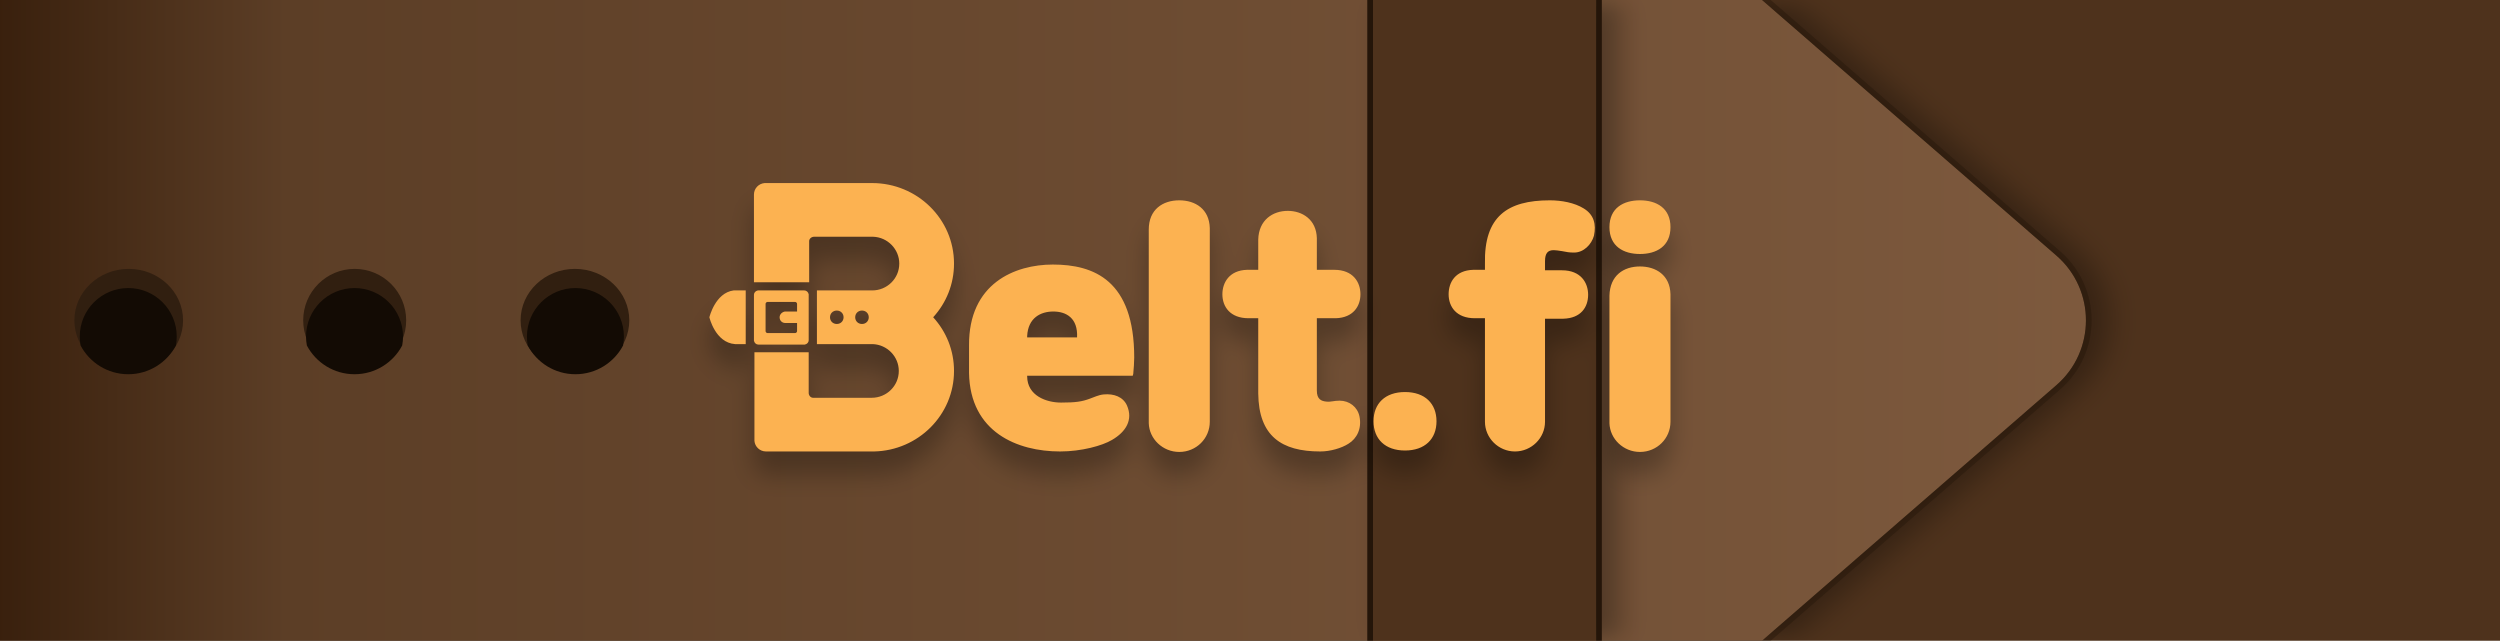
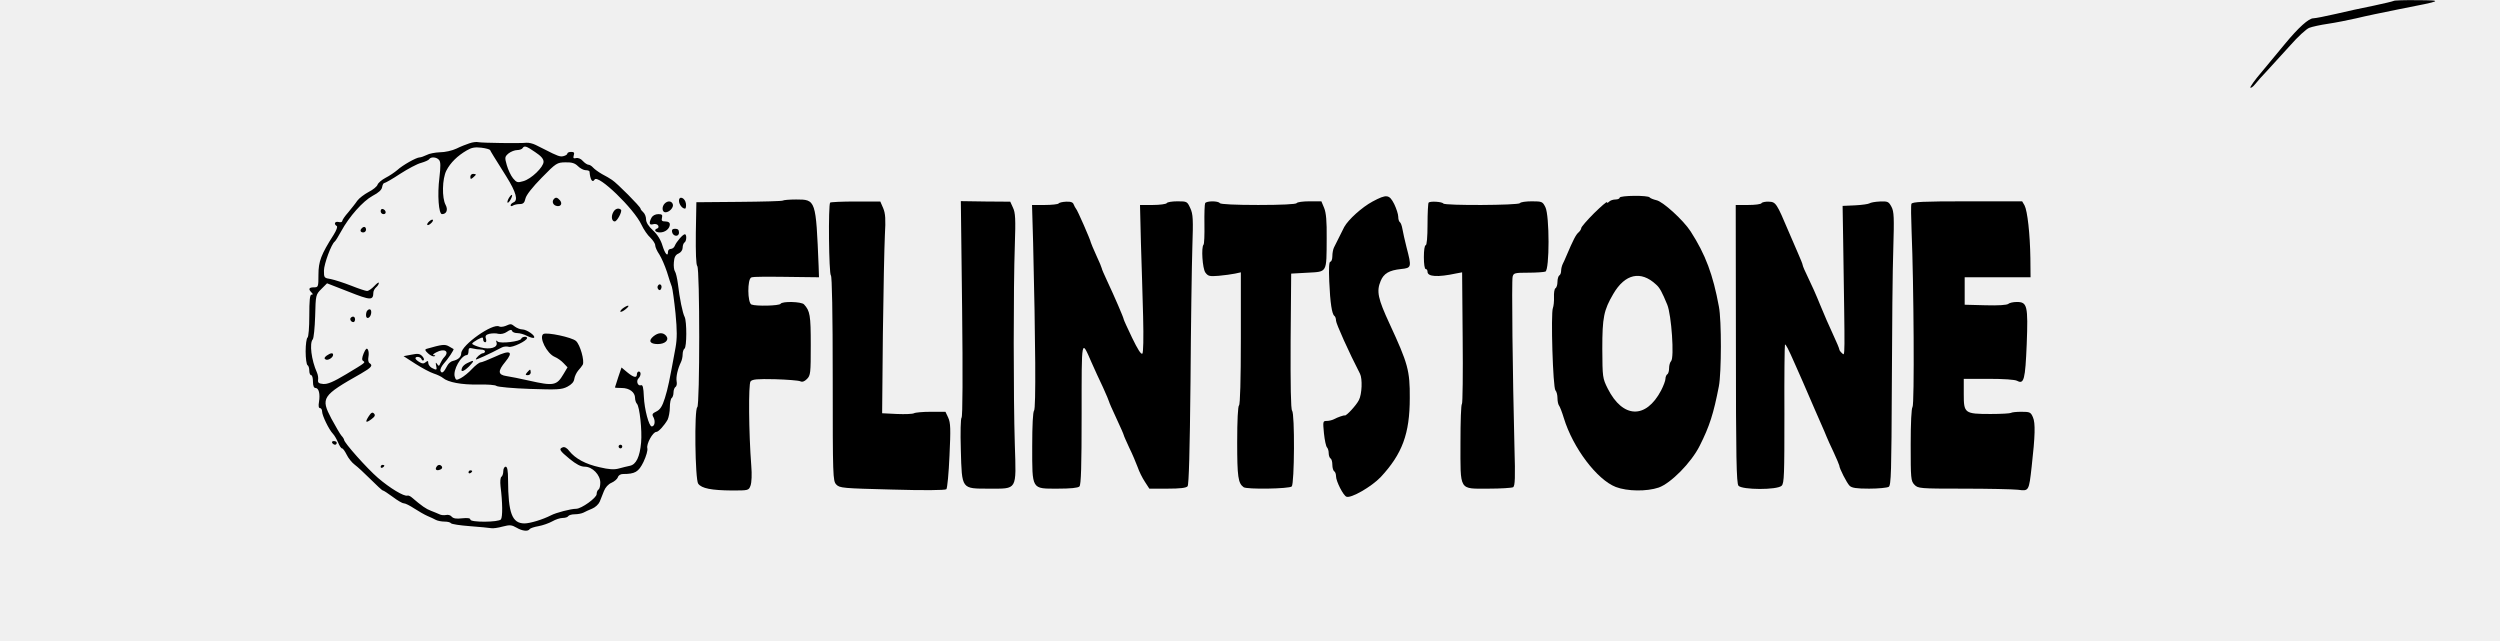
- <svg xmlns="http://www.w3.org/2000/svg" width="437" height="112" fill="none" viewBox="0 0 437 112">
-   <g clip-path="url(#clip0)">
-     <rect width="437" height="112" fill="#4E321C" />
-     <g filter="url(#filter0_d)">
-       <path fill="url(#paint0_linear)" d="M-34 0H308L359.454 44.673C366.342 50.654 366.342 61.346 359.454 67.327L308 112H-34V0Z" />
-       <path stroke="#241509" stroke-opacity=".4" d="M-34 -0.5H-34.5V0V112V112.5H-34H308H308.187L308.328 112.378L359.782 67.704C366.9 61.525 366.9 50.475 359.782 44.296L308.328 -0.378L308.187 -0.5H308H-34Z" />
-     </g>
-     <g filter="url(#filter1_d)">
-       <rect width="39" height="130" x="240" y="-9" fill="#4E321C" />
-       <rect width="40" height="131" x="239.5" y="-9.5" stroke="#241509" stroke-width="1" />
-     </g>
-     <circle cx="62" cy="56" r="9" fill="#311F10" />
-     <ellipse cx="22.5" cy="56" fill="#311F10" rx="9.5" ry="9" />
-     <path fill="#130B04" fill-rule="evenodd" d="M53.641 60.396C53.545 59.887 53.495 59.362 53.495 58.825C53.495 54.144 57.29 50.349 61.971 50.349C66.652 50.349 70.447 54.144 70.447 58.825C70.447 59.362 70.397 59.887 70.301 60.397C68.722 63.383 65.584 65.417 61.971 65.417C58.358 65.417 55.22 63.382 53.641 60.396Z" clip-rule="evenodd" />
-     <path fill="#130B04" fill-rule="evenodd" d="M14.088 60.397C13.992 59.887 13.942 59.362 13.942 58.825C13.942 54.144 17.737 50.349 22.418 50.349C27.099 50.349 30.893 54.144 30.893 58.825C30.893 59.361 30.843 59.887 30.748 60.396C29.169 63.382 26.031 65.417 22.418 65.417C18.805 65.417 15.667 63.383 14.088 60.397Z" clip-rule="evenodd" />
-     <ellipse cx="100.5" cy="56" fill="#311F10" rx="9.5" ry="9" />
-     <path fill="#130B04" fill-rule="evenodd" d="M92.252 60.397C92.157 59.887 92.107 59.362 92.107 58.825C92.107 54.144 95.901 50.349 100.583 50.349C105.264 50.349 109.058 54.144 109.058 58.825C109.058 59.361 109.008 59.887 108.913 60.396C107.334 63.382 104.196 65.417 100.582 65.417C96.969 65.417 93.832 63.383 92.252 60.397Z" clip-rule="evenodd" />
-     <g filter="url(#filter2_d)">
-       <path fill="#FCB251" fill-rule="evenodd" d="M152.452 32C160.327 32 166.762 38.283 166.762 46.075C166.762 49.677 165.407 52.945 163.121 55.458C165.407 57.971 166.762 61.239 166.762 64.841C166.762 72.549 160.496 78.749 152.79 78.916H152.536H133.907C132.806 78.916 131.96 78.078 131.875 77.073V76.906V61.574H141.359V68.695C141.359 69.114 141.698 69.533 142.121 69.533H142.206H152.367C154.992 69.533 157.109 67.439 157.109 64.841C157.109 62.328 155.077 60.233 152.536 60.15H152.367H142.798V50.767H152.452C155.077 50.767 157.194 48.672 157.194 46.075C157.194 43.562 155.161 41.467 152.621 41.383H152.452H142.29C141.867 41.383 141.444 41.718 141.444 42.137V42.221V49.342H131.79V34.011C131.79 32.922 132.637 32.084 133.653 32H133.823H152.452ZM184.036 46.242C191.234 46.242 198.262 49.007 198.262 62.495C198.262 63.25 198.177 64.506 198.093 65.344L198.008 65.679H179.548V65.763C179.548 69.198 182.935 70.371 185.476 70.371C188.016 70.371 189.117 70.203 190.472 69.701C191.234 69.449 191.996 69.03 192.927 68.947C194.706 68.779 196.315 69.365 196.992 70.873C198.093 73.387 196.823 75.481 194.367 76.906C192.673 77.911 189.032 78.916 185.306 78.916C177.855 78.916 169.556 75.565 169.387 65.177V64.841V60.401C169.302 49.51 177.431 46.242 184.036 46.242ZM206.137 35.016C208.931 35.016 211.387 36.524 211.472 39.875V40.127V73.722C211.472 76.654 209.101 79 206.137 79C203.258 79 200.887 76.738 200.802 73.973V73.806V40.127C200.802 36.608 203.258 35.016 206.137 35.016ZM225.105 36.859C227.645 36.859 230.101 38.367 230.185 41.635V41.886V47.164H233.234C236.536 47.164 237.806 49.342 237.806 51.437C237.806 53.531 236.536 55.542 233.488 55.626H233.234H230.185V68.276C230.185 69.784 230.948 70.119 231.879 70.203C232.641 70.287 233.149 70.036 234.165 70.036C235.859 70.036 237.298 71.125 237.637 72.8C238.06 74.895 237.214 76.654 235.69 77.576C234.504 78.33 232.556 78.916 230.778 78.916C224.004 78.916 220.024 76.235 219.94 68.779V68.444V55.626H218.246C215.028 55.626 213.673 53.615 213.673 51.437C213.673 49.426 214.859 47.248 217.992 47.164H218.246H219.94V41.886C220.024 38.451 222.48 36.859 225.105 36.859ZM270.915 35.016C272.948 35.016 275.234 35.435 276.843 36.44C278.621 37.529 279.044 39.205 278.621 41.216C278.198 42.724 276.843 44.148 275.149 44.148C274.302 44.148 273.879 44.064 273.032 43.897C272.44 43.813 272.016 43.729 271.593 43.729C270.577 43.729 270.069 44.232 270.069 45.656V45.824V47.248H273.032C276.335 47.248 277.605 49.426 277.605 51.52C277.605 53.699 276.335 55.626 273.286 55.709H273.032H270.069V73.722C270.069 76.57 267.698 78.916 264.819 78.916C261.94 78.916 259.569 76.57 259.569 73.722V73.471V73.219V55.626H257.79C254.573 55.626 253.218 53.615 253.218 51.437C253.218 49.342 254.403 47.248 257.536 47.164H257.79H259.569V46.075C259.399 37.864 263.464 35.016 270.915 35.016ZM286.665 46.578C289.46 46.578 291.915 48.086 292 51.437V51.688V73.722C292 76.654 289.629 79 286.665 79C283.786 79 281.415 76.738 281.331 73.973V73.806V51.688C281.415 48.169 283.786 46.578 286.665 46.578ZM245.597 68.528C249.069 68.528 251.101 70.538 251.101 73.638C251.101 76.738 249.069 78.749 245.597 78.749C242.125 78.749 240.093 76.738 240.093 73.638C240.093 70.538 242.125 68.528 245.597 68.528ZM140.597 50.767C140.935 50.767 141.274 51.018 141.359 51.437V51.52V59.48C141.359 59.815 141.105 60.15 140.681 60.233H140.597H132.552C132.214 60.233 131.875 59.982 131.79 59.563V59.48V51.52C131.79 51.185 132.044 50.85 132.468 50.767H132.552H140.597ZM130.351 50.767V60.15H128.488C125.016 59.898 124 55.458 124 55.458C124 55.458 125.016 51.185 128.234 50.767H128.488H130.351ZM184.121 54.453C181.919 54.453 179.718 55.542 179.548 58.725V58.977H188.27C188.44 55.626 186.407 54.453 184.121 54.453ZM138.988 52.777H134.161C133.992 52.777 133.823 52.945 133.823 53.112V53.196V57.888C133.823 58.055 133.992 58.223 134.161 58.223H134.246H138.988C139.157 58.223 139.327 58.055 139.327 57.888V57.804V56.464H137.294C136.702 56.464 136.278 56.045 136.278 55.458C136.278 54.955 136.702 54.536 137.21 54.453H137.294H139.327V53.112C139.327 52.945 139.157 52.777 138.988 52.777ZM150.673 54.285C149.996 54.285 149.488 54.788 149.488 55.458C149.488 56.128 149.996 56.631 150.673 56.631C151.351 56.631 151.859 56.128 151.859 55.458C151.859 54.788 151.351 54.285 150.673 54.285ZM146.27 54.285C145.593 54.285 145.085 54.788 145.085 55.458C145.085 56.128 145.593 56.631 146.27 56.631C146.948 56.631 147.456 56.128 147.456 55.458C147.456 54.788 146.948 54.285 146.27 54.285ZM286.665 35.016C289.544 35.016 292 36.356 292 39.708C292 43.059 289.544 44.399 286.665 44.399C283.786 44.399 281.331 43.059 281.331 39.708C281.331 36.356 283.786 35.016 286.665 35.016Z" clip-rule="evenodd" />
-     </g>
+ <svg xmlns="http://www.w3.org/2000/svg" version="1.0" width="1366pt" height="350pt" viewBox="0 0 1366 350" preserveAspectRatio="xMidYMid meet">
+   <g transform="translate(0,350) scale(0.1,-0.1)" fill="#000000" stroke="none">
+     <path d="M13079 3495 c-3 -2 -52 -14 -109 -26 -58 -11 -151 -32 -207 -45 -57 -13 -112 -24 -123 -24 -25 0 -81 -50 -156 -141 -33 -39 -89 -108 -126 -152 -38 -44 -65 -83 -62 -86 3 -3 15 5 26 19 11 14 41 48 67 75 25 28 81 89 124 136 42 48 90 92 105 97 15 6 61 16 102 22 41 6 111 20 155 30 44 11 150 33 235 50 241 47 242 48 99 49 -69 1 -128 -1 -130 -4z" />
+     <path d="M2565 2717 c-16 -5 -49 -18 -71 -29 -23 -11 -63 -20 -90 -20 -26 -1 -59 -7 -73 -15 -15 -7 -31 -13 -38 -13 -18 0 -94 -43 -122 -69 -14 -12 -43 -32 -65 -43 -21 -11 -40 -28 -43 -37 -3 -10 -25 -28 -49 -40 -24 -13 -52 -34 -62 -48 -9 -14 -32 -42 -49 -63 -18 -20 -33 -42 -33 -48 0 -5 -9 -8 -20 -5 -20 5 -28 -11 -10 -22 6 -3 -2 -24 -17 -48 -69 -108 -83 -146 -83 -218 0 -67 -1 -69 -25 -69 -27 0 -32 -9 -13 -28 9 -9 9 -12 0 -12 -9 0 -12 -32 -12 -114 0 -66 -4 -117 -10 -121 -5 -3 -10 -37 -10 -75 0 -38 5 -72 10 -75 6 -3 10 -17 10 -31 0 -13 5 -24 10 -24 6 0 10 -16 10 -35 0 -23 5 -35 14 -35 18 0 26 -32 19 -76 -4 -22 -2 -34 6 -34 6 0 11 -9 11 -19 0 -21 37 -98 59 -121 8 -8 20 -29 28 -47 7 -18 17 -33 22 -33 5 0 16 -16 25 -34 9 -19 29 -44 44 -55 15 -11 54 -47 87 -80 33 -33 63 -61 67 -61 4 0 28 -16 54 -35 25 -19 52 -35 60 -35 9 0 34 -13 57 -28 23 -15 56 -34 72 -41 17 -7 38 -17 47 -22 10 -5 31 -9 47 -9 17 0 32 -4 35 -9 4 -5 50 -12 104 -16 53 -4 105 -9 116 -11 10 -2 38 2 63 9 38 10 49 9 75 -6 32 -19 64 -22 72 -8 4 5 25 12 48 16 23 4 57 16 75 26 19 11 44 19 58 19 13 0 27 4 30 10 3 5 19 10 36 10 16 0 37 4 47 9 9 5 31 15 48 22 17 7 35 24 41 38 6 14 16 40 23 58 7 19 24 38 41 45 16 7 32 21 35 30 3 11 15 18 28 18 66 0 85 11 112 66 15 32 24 63 21 75 -6 23 30 89 49 89 12 0 43 34 62 67 6 13 12 43 12 67 0 25 5 48 10 51 5 3 10 17 10 30 0 13 5 27 11 31 6 3 9 17 6 31 -4 24 6 68 24 105 5 10 9 29 9 42 0 14 5 28 10 31 13 8 13 149 1 173 -11 20 -28 103 -37 182 -4 30 -11 60 -16 67 -5 6 -8 29 -6 50 2 28 9 41 26 48 13 6 22 19 22 32 0 12 5 25 10 28 12 7 13 45 2 45 -11 0 -46 -41 -55 -63 -3 -9 -13 -17 -22 -17 -8 0 -15 -7 -15 -15 0 -31 -16 -13 -30 32 -9 31 -27 61 -52 84 -25 23 -38 44 -38 61 0 14 -7 31 -15 38 -8 7 -15 16 -15 20 0 10 -129 140 -156 157 -10 7 -35 22 -55 32 -19 11 -41 27 -48 35 -8 9 -19 16 -26 16 -6 0 -20 9 -31 21 -10 12 -26 18 -37 15 -14 -3 -16 0 -12 15 5 15 1 19 -14 19 -12 0 -21 -4 -21 -9 0 -5 -9 -11 -21 -14 -18 -5 -32 0 -104 37 -11 5 -33 16 -48 24 -16 8 -38 13 -50 12 -35 -4 -240 -1 -262 3 -11 3 -33 0 -50 -6z m113 -37 c2 -6 21 -37 89 -145 53 -85 66 -131 38 -141 -8 -4 -15 -10 -15 -16 0 -5 6 -6 13 -1 6 4 23 8 37 8 19 0 26 7 31 30 4 19 38 62 89 114 79 81 84 83 129 84 36 1 53 -5 69 -21 12 -12 31 -22 42 -22 11 0 20 -3 21 -7 4 -46 16 -64 28 -44 19 30 215 -159 256 -247 12 -26 34 -58 49 -71 14 -14 26 -32 26 -41 0 -10 10 -32 23 -51 12 -19 30 -61 41 -94 10 -33 22 -70 27 -82 4 -12 13 -77 20 -145 9 -94 9 -138 0 -188 -34 -186 -41 -220 -58 -275 -14 -45 -26 -63 -46 -73 -23 -11 -26 -16 -16 -33 11 -22 6 -49 -10 -49 -15 0 -40 93 -43 163 -2 50 -6 66 -16 62 -17 -6 -28 23 -13 38 14 14 15 37 1 37 -5 0 -10 -7 -10 -15 0 -22 -18 -18 -53 11 l-31 26 -18 -53 c-9 -30 -18 -55 -18 -56 0 -2 17 -3 37 -3 42 0 73 -23 73 -55 0 -11 5 -26 10 -31 15 -15 29 -147 23 -212 -7 -78 -27 -120 -61 -127 -15 -3 -43 -10 -61 -15 -25 -7 -55 -5 -105 7 -77 17 -132 47 -165 88 -12 17 -27 25 -36 21 -23 -9 -18 -18 38 -64 36 -29 60 -42 82 -42 42 0 85 -45 85 -87 0 -18 -4 -35 -10 -38 -5 -3 -10 -14 -10 -25 0 -20 -83 -80 -112 -80 -28 0 -110 -21 -138 -36 -45 -23 -114 -44 -145 -44 -67 1 -88 55 -89 238 0 51 -4 72 -13 72 -7 0 -13 -11 -13 -24 0 -14 -5 -28 -10 -31 -6 -4 -8 -26 -5 -53 11 -86 12 -167 2 -180 -12 -16 -167 -17 -167 -1 0 8 -15 10 -45 7 -32 -4 -48 -1 -57 9 -6 8 -20 12 -31 9 -11 -2 -27 -1 -36 4 -9 4 -30 13 -46 19 -27 10 -50 26 -105 73 -8 7 -19 12 -24 10 -18 -6 -96 41 -161 97 -60 52 -185 192 -185 208 0 3 -6 14 -14 22 -8 9 -32 51 -55 93 -60 114 -52 126 162 247 57 33 66 44 46 57 -6 3 -9 18 -6 33 3 15 2 33 -3 41 -6 10 -12 5 -23 -21 -9 -23 -11 -36 -3 -41 14 -9 15 -8 -93 -73 -70 -42 -101 -55 -125 -53 -24 2 -30 7 -28 22 2 11 -1 29 -6 40 -31 69 -42 161 -23 182 5 5 11 62 13 126 3 116 3 118 34 149 l31 31 118 -46 c121 -48 134 -48 135 -5 0 9 7 22 15 29 8 7 15 17 15 24 0 6 -11 -2 -25 -17 -14 -15 -32 -27 -39 -27 -8 0 -47 13 -87 29 -41 16 -91 32 -111 36 -37 6 -38 7 -38 46 0 36 41 147 59 159 4 3 20 28 35 56 44 81 119 165 172 194 33 17 50 33 52 48 2 12 7 22 12 22 5 0 44 22 86 50 42 27 94 55 115 60 21 6 41 15 44 20 9 15 41 12 54 -4 9 -10 9 -35 2 -96 -12 -94 -4 -200 14 -200 25 0 34 24 20 50 -21 38 -19 143 4 188 22 43 61 81 111 110 27 16 45 19 80 15 25 -3 46 -9 48 -13z m246 -11 c32 -21 46 -37 46 -53 0 -29 -67 -94 -111 -106 -31 -9 -36 -8 -56 16 -12 15 -27 47 -34 72 -12 42 -11 46 10 64 13 10 34 18 47 18 12 0 26 5 29 10 10 16 21 12 69 -21z" />
+     <path d="M2570 2534 c0 -14 3 -14 15 -4 8 7 15 14 15 16 0 2 -7 4 -15 4 -8 0 -15 -7 -15 -16z" />
+     <path d="M2781 2419 c-7 -12 -10 -23 -8 -26 3 -3 11 5 17 17 15 28 8 35 -9 9z" />
+     <path d="M3027 2413 c-12 -12 -7 -31 10 -37 24 -9 39 9 23 29 -14 16 -23 19 -33 8z" />
+     <path d="M2080 2346 c0 -9 7 -16 16 -16 17 0 14 22 -4 28 -7 2 -12 -3 -12 -12z" />
+     <path d="M3350 2339 c-12 -22 -7 -49 9 -49 13 0 42 55 34 64 -13 12 -33 6 -43 -15z" />
+     <path d="M2340 2285 c-7 -8 -8 -15 -2 -15 5 0 15 7 22 15 7 8 8 15 2 15 -5 0 -15 -7 -22 -15z" />
+     <path d="M1977 2253 c-12 -11 -8 -23 8 -23 8 0 15 7 15 15 0 16 -12 20 -23 8z" />
+     <path d="M3595 1939 c-4 -6 -3 -15 3 -21 6 -6 11 -4 15 6 7 18 -9 31 -18 15z" />
+     <path d="M3404 1816 c-10 -8 -17 -17 -14 -19 3 -3 16 3 29 14 27 22 15 26 -15 5z" />
+     <path d="M2007 1803 c-4 -3 -7 -15 -7 -25 0 -26 24 -17 28 10 3 21 -8 29 -21 15z" />
+     <path d="M1917 1764 c-8 -8 1 -24 14 -24 5 0 9 7 9 15 0 15 -12 20 -23 9z" />
+     <path d="M2762 1719 c-13 -5 -28 -6 -34 -3 -34 21 -207 -101 -208 -147 0 -20 -18 -35 -45 -41 -11 -2 -25 -14 -31 -26 -18 -36 -30 -46 -37 -29 -3 8 5 25 16 38 25 27 60 80 55 82 -2 1 -13 8 -26 15 -22 12 -37 10 -121 -14 -11 -4 -9 -9 8 -25 12 -11 27 -18 34 -16 8 4 7 6 -3 6 -8 1 -2 8 14 16 45 24 74 5 43 -27 -7 -7 -16 -22 -21 -33 -6 -16 -9 -17 -17 -5 -8 12 -10 10 -6 -7 6 -26 3 -27 -24 -13 -10 6 -19 18 -19 27 0 12 -3 13 -14 4 -11 -9 -19 -9 -35 1 -12 7 -21 16 -21 20 0 13 28 9 33 -4 2 -7 8 -10 12 -6 4 4 0 14 -9 23 -13 13 -24 14 -58 7 l-43 -8 65 -42 c36 -23 81 -47 100 -53 19 -6 42 -17 50 -24 28 -24 104 -38 193 -36 49 1 94 -2 100 -8 7 -5 89 -13 182 -16 151 -5 174 -4 205 12 23 12 36 26 38 43 2 14 12 34 21 45 10 11 21 25 25 32 11 20 -14 110 -37 130 -22 20 -159 49 -178 38 -26 -17 19 -107 62 -125 15 -6 37 -22 48 -34 l22 -23 -22 -37 c-37 -63 -54 -66 -187 -36 -48 11 -104 22 -124 25 -48 7 -49 27 -7 78 47 57 27 67 -56 28 -37 -17 -73 -31 -79 -31 -7 0 -28 -16 -47 -36 -18 -20 -46 -42 -61 -50 -25 -13 -27 -12 -33 7 -12 36 35 119 67 119 4 0 8 10 8 21 0 17 4 20 23 15 12 -3 32 -6 45 -6 12 0 22 -4 22 -10 0 -5 -5 -10 -11 -10 -11 0 -39 -24 -39 -34 0 -4 73 29 143 66 10 5 27 6 37 3 19 -6 100 33 100 48 0 11 -28 8 -32 -4 -5 -15 -115 -28 -129 -15 -9 8 -10 7 -6 -5 9 -28 -35 -41 -88 -27 -25 7 -45 16 -45 20 0 4 14 14 30 23 27 14 30 14 30 0 0 -8 5 -15 11 -15 6 0 8 8 4 20 -5 15 0 21 19 26 14 3 36 4 49 0 14 -3 33 1 47 11 17 12 25 13 28 5 2 -7 15 -12 28 -12 14 0 39 -7 55 -16 17 -8 34 -13 37 -9 10 10 -40 45 -64 45 -11 0 -29 7 -40 15 -22 17 -22 17 -52 4z" />
+     <path d="M3570 1662 c-29 -24 -19 -42 24 -42 41 0 64 23 46 45 -17 20 -43 19 -70 -3z" />
+     <path d="M1785 1557 c-13 -10 -15 -16 -6 -21 12 -8 41 10 41 25 0 13 -13 11 -35 -4z" />
+     <path d="M2553 1516 c-13 -6 -25 -17 -28 -25 -11 -27 6 -24 38 7 32 33 29 38 -10 18z" />
+     <path d="M2880 1465 c-10 -12 -10 -15 4 -15 9 0 16 7 16 15 0 8 -2 15 -4 15 -2 0 -9 -7 -16 -15z" />
+     <path d="M2015 1226 c-22 -34 -17 -40 15 -16 19 14 22 22 13 31 -8 8 -15 5 -28 -15z" />
+     <path d="M3380 1060 c0 -5 5 -10 10 -10 6 0 10 5 10 10 0 6 -4 10 -10 10 -5 0 -10 -4 -10 -10z" />
+     <path d="M2080 949 c0 -5 5 -7 10 -4 6 3 10 8 10 11 0 2 -4 4 -10 4 -5 0 -10 -5 -10 -11z" />
+     <path d="M2385 949 c-10 -15 1 -23 20 -15 9 3 13 10 10 16 -8 13 -22 13 -30 -1z" />
+     <path d="M2560 919 c0 -5 5 -7 10 -4 6 3 10 8 10 11 0 2 -4 4 -10 4 -5 0 -10 -5 -10 -11z" />
+     <path d="M7500 2399 c-58 -31 -132 -98 -155 -139 -7 -14 -21 -41 -30 -60 -9 -19 -21 -43 -26 -52 -5 -10 -9 -31 -9 -48 0 -16 -5 -30 -11 -30 -7 0 -9 -35 -6 -107 5 -119 15 -180 28 -189 5 -3 9 -15 9 -26 0 -16 71 -174 131 -290 14 -27 11 -112 -6 -144 -13 -27 -69 -88 -77 -84 -5 2 -40 -10 -60 -21 -10 -5 -27 -9 -39 -9 -21 0 -21 -3 -15 -67 4 -38 11 -72 17 -78 5 -5 9 -19 9 -31 0 -13 5 -26 10 -29 6 -3 10 -19 10 -35 0 -16 5 -32 10 -35 6 -3 10 -16 10 -27 0 -28 40 -106 57 -112 25 -10 136 54 187 107 118 127 159 237 159 432 1 150 -10 189 -110 405 -64 138 -73 178 -49 235 17 41 46 58 111 65 58 6 59 9 30 120 -9 36 -19 80 -22 98 -3 18 -9 35 -14 38 -5 3 -9 16 -9 30 0 13 -10 44 -22 69 -27 53 -41 55 -118 14z" />
+     <path d="M8850 2420 c0 -5 -10 -10 -23 -10 -13 0 -28 -5 -35 -12 -7 -7 -12 -8 -12 -3 0 5 -31 -22 -70 -60 -38 -38 -70 -75 -70 -81 0 -6 -7 -17 -15 -24 -14 -12 -28 -38 -67 -130 -6 -14 -14 -33 -19 -42 -5 -10 -9 -27 -9 -37 0 -11 -4 -23 -10 -26 -5 -3 -10 -19 -10 -35 0 -16 -5 -32 -11 -35 -6 -4 -9 -26 -8 -49 1 -22 -2 -49 -6 -59 -12 -29 0 -436 14 -450 6 -6 11 -25 11 -42 0 -17 4 -35 8 -40 5 -6 17 -37 27 -70 50 -163 181 -336 284 -376 63 -24 169 -25 234 -3 66 23 178 136 224 228 54 107 76 176 105 326 14 73 15 360 0 435 -32 174 -73 284 -154 410 -39 61 -152 164 -187 171 -17 4 -34 11 -37 15 -7 13 -164 11 -164 -1z m198 -474 c21 -18 33 -41 62 -111 23 -56 39 -290 21 -308 -6 -6 -11 -23 -11 -38 0 -15 -4 -31 -10 -34 -5 -3 -10 -15 -10 -25 0 -10 -11 -39 -24 -64 -83 -157 -209 -152 -291 10 -29 58 -29 62 -30 219 0 171 8 210 60 299 64 110 150 129 233 52z" />
+     <path d="M3710 2403 c0 -20 18 -43 33 -43 4 0 7 12 5 27 -4 32 -38 46 -38 16z" />
+     <path d="M4277 2404 c-3 -3 -110 -6 -239 -7 l-233 -2 -3 -169 c-1 -106 1 -173 8 -180 14 -14 14 -762 0 -771 -17 -10 -12 -396 5 -418 19 -26 73 -36 183 -37 92 0 93 0 103 27 6 17 8 61 4 108 -14 182 -16 447 -4 461 10 12 37 14 133 12 67 -2 129 -7 138 -11 11 -6 23 -2 37 12 20 20 21 32 21 186 0 163 -4 186 -37 222 -14 15 -119 18 -128 3 -7 -11 -133 -14 -159 -4 -22 9 -23 139 -1 148 14 5 75 5 285 2 l85 -1 -2 60 c-15 364 -15 365 -123 365 -37 0 -69 -3 -73 -6z" />
+     <path d="M3632 2388 c-17 -17 -15 -48 4 -48 22 0 47 28 40 45 -7 18 -28 19 -44 3z" />
+     <path d="M4536 2393 c-11 -11 -7 -391 4 -398 6 -4 10 -203 10 -564 0 -537 1 -558 19 -578 19 -20 34 -21 306 -28 172 -5 290 -4 296 2 5 5 13 87 17 183 7 146 6 180 -7 208 l-15 32 -80 0 c-45 0 -86 -4 -92 -8 -7 -4 -48 -6 -93 -4 l-81 4 4 431 c3 238 8 482 11 542 5 87 3 118 -9 147 l-16 37 -134 0 c-74 0 -137 -3 -140 -6z" />
+     <path d="M5257 1812 c4 -351 3 -591 -3 -594 -5 -4 -7 -79 -4 -178 6 -215 2 -210 155 -210 155 0 148 -12 140 240 -8 258 -8 860 0 1089 5 145 3 179 -10 206 l-15 33 -135 1 -135 2 7 -589z" />
+     <path d="M5784 2388 c-3 -4 -37 -8 -75 -8 l-70 0 6 -207 c13 -536 16 -906 5 -917 -6 -6 -10 -79 -10 -193 0 -241 -5 -233 139 -233 70 0 111 4 119 12 9 9 12 111 12 397 0 421 -2 409 54 281 16 -36 44 -98 63 -137 18 -40 33 -75 33 -78 0 -3 18 -44 40 -91 22 -47 40 -88 40 -91 0 -3 14 -34 30 -69 17 -34 37 -82 46 -106 8 -24 26 -60 40 -81 l24 -37 99 0 c70 0 102 4 110 13 7 9 12 188 16 573 2 307 7 638 10 734 5 151 4 180 -11 212 -17 37 -18 38 -70 38 -29 0 -56 -4 -59 -10 -3 -5 -38 -10 -76 -10 l-70 0 5 -207 c4 -115 9 -295 12 -402 3 -119 1 -198 -4 -203 -7 -7 -26 24 -56 86 -25 52 -46 98 -46 101 0 8 -52 128 -91 211 -16 34 -29 64 -29 68 0 3 -13 35 -30 71 -16 36 -30 68 -30 71 0 9 -74 179 -81 184 -3 3 -8 13 -12 22 -4 13 -16 17 -42 16 -20 -1 -38 -5 -41 -10z" />
+     <path d="M6585 2390 c-3 -5 -5 -57 -4 -115 1 -58 -1 -109 -5 -112 -13 -14 -6 -129 10 -152 15 -20 22 -22 73 -18 31 3 71 8 89 12 l32 7 0 -360 c0 -230 -4 -363 -10 -367 -6 -4 -10 -82 -10 -201 0 -190 5 -224 35 -246 17 -13 250 -9 263 4 15 15 17 399 2 414 -7 7 -9 140 -8 380 l3 369 90 5 c108 6 103 -3 104 186 1 97 -3 141 -14 168 l-15 36 -65 0 c-35 0 -67 -4 -70 -10 -4 -6 -85 -10 -210 -10 -125 0 -206 4 -210 10 -8 13 -72 13 -80 0z" />
+     <path d="M7806 2393 c-3 -3 -6 -57 -6 -120 0 -69 -4 -113 -10 -113 -6 0 -10 -28 -10 -65 0 -37 4 -65 10 -65 6 0 10 -7 10 -15 0 -27 55 -31 157 -9 l32 6 3 -357 c2 -196 0 -359 -4 -362 -5 -2 -8 -97 -8 -211 0 -268 -10 -252 153 -252 67 0 128 4 135 8 10 7 12 53 7 218 -10 398 -16 909 -10 932 5 20 11 22 84 22 44 0 86 3 95 6 23 9 23 306 0 352 -15 30 -18 32 -74 32 -32 0 -62 -4 -65 -10 -8 -12 -411 -14 -419 -2 -6 10 -71 14 -80 5z" />
+     <path d="M9625 2390 c-3 -6 -36 -10 -73 -10 l-68 0 1 -759 c0 -624 3 -761 14 -775 19 -23 212 -24 236 0 14 14 15 60 15 391 -1 207 1 377 3 380 4 4 17 -20 56 -109 12 -27 30 -69 42 -95 24 -55 46 -105 64 -148 7 -16 23 -52 35 -80 12 -27 26 -59 30 -70 4 -11 22 -50 39 -86 17 -37 31 -70 31 -73 0 -15 41 -95 56 -110 12 -12 37 -16 107 -16 51 0 99 5 107 10 13 8 15 82 17 557 1 301 4 637 8 745 5 169 4 202 -10 228 -15 28 -20 31 -63 29 -26 -1 -52 -6 -57 -10 -6 -4 -41 -9 -79 -11 l-68 -3 3 -185 c10 -673 11 -634 -6 -620 -8 7 -15 16 -15 21 0 4 -15 41 -34 81 -19 40 -51 114 -71 163 -20 50 -50 117 -66 149 -16 32 -29 63 -29 67 0 5 -12 34 -26 66 -14 32 -37 85 -51 118 -65 154 -70 162 -108 163 -19 1 -37 -3 -40 -8z" />
+     <path d="M10444 2386 c-3 -7 -2 -76 1 -152 12 -283 16 -947 5 -958 -6 -6 -10 -86 -10 -206 0 -184 1 -198 20 -218 20 -21 27 -22 268 -22 136 0 270 -3 298 -6 60 -8 60 -8 75 126 19 167 21 239 7 270 -12 28 -17 30 -64 30 -28 0 -53 -3 -56 -6 -4 -3 -53 -6 -111 -6 -143 0 -147 4 -147 109 l0 83 136 0 c81 0 144 -4 156 -11 37 -20 44 7 52 200 8 211 3 231 -54 231 -20 0 -41 -5 -46 -10 -7 -7 -56 -10 -125 -8 l-114 3 0 75 0 75 180 0 180 0 -1 105 c-2 132 -16 258 -32 288 l-13 22 -300 0 c-244 0 -301 -3 -305 -14z" />
+     <path d="M3560 2311 c-16 -30 -12 -43 9 -36 11 3 23 0 27 -7 4 -6 2 -14 -4 -16 -22 -7 -12 -22 14 -22 29 0 54 21 54 44 0 10 -9 16 -24 16 -19 0 -23 4 -19 20 4 16 0 20 -20 20 -16 0 -31 -8 -37 -19z" />
+     <path d="M3672 2233 c5 -26 38 -29 38 -4 0 15 -6 21 -21 21 -14 0 -19 -5 -17 -17z" />
+     <path d="M1815 1080 c3 -5 10 -10 16 -10 5 0 9 5 9 10 0 6 -7 10 -16 10 -8 0 -12 -4 -9 -10z" />
  </g>
-   <defs>
-     <filter id="filter0_d" width="410.62" height="124" x="-37" y="-6" color-interpolation-filters="sRGB" filterUnits="userSpaceOnUse">
-       <feFlood flood-opacity="0" result="BackgroundImageFix" />
-       <feColorMatrix in="SourceAlpha" type="matrix" values="0 0 0 0 0 0 0 0 0 0 0 0 0 0 0 0 0 0 127 0" />
-       <feOffset dx="3" />
-       <feGaussianBlur stdDeviation="2.5" />
-       <feColorMatrix type="matrix" values="0 0 0 0 0 0 0 0 0 0 0 0 0 0 0 0 0 0 0.3 0" />
-       <feBlend in2="BackgroundImageFix" mode="normal" result="effect1_dropShadow" />
-       <feBlend in="SourceGraphic" in2="effect1_dropShadow" mode="normal" result="shape" />
-     </filter>
-     <filter id="filter1_d" width="51" height="142" x="237" y="-15" color-interpolation-filters="sRGB" filterUnits="userSpaceOnUse">
-       <feFlood flood-opacity="0" result="BackgroundImageFix" />
-       <feColorMatrix in="SourceAlpha" type="matrix" values="0 0 0 0 0 0 0 0 0 0 0 0 0 0 0 0 0 0 127 0" />
-       <feOffset dx="3" />
-       <feGaussianBlur stdDeviation="2.5" />
-       <feColorMatrix type="matrix" values="0 0 0 0 0 0 0 0 0 0 0 0 0 0 0 0 0 0 0.3 0" />
-       <feBlend in2="BackgroundImageFix" mode="normal" result="effect1_dropShadow" />
-       <feBlend in="SourceGraphic" in2="effect1_dropShadow" mode="normal" result="shape" />
-     </filter>
-     <filter id="filter2_d" width="176" height="55" x="120" y="32" color-interpolation-filters="sRGB" filterUnits="userSpaceOnUse">
-       <feFlood flood-opacity="0" result="BackgroundImageFix" />
-       <feColorMatrix in="SourceAlpha" type="matrix" values="0 0 0 0 0 0 0 0 0 0 0 0 0 0 0 0 0 0 127 0" />
-       <feOffset dy="4" />
-       <feGaussianBlur stdDeviation="2" />
-       <feColorMatrix type="matrix" values="0 0 0 0 0 0 0 0 0 0 0 0 0 0 0 0 0 0 0.25 0" />
-       <feBlend in2="BackgroundImageFix" mode="normal" result="effect1_dropShadow" />
-       <feBlend in="SourceGraphic" in2="effect1_dropShadow" mode="normal" result="shape" />
-     </filter>
-     <linearGradient id="paint0_linear" x1="-.5" x2="373" y1="56" y2="56" gradientUnits="userSpaceOnUse">
-       <stop stop-color="#39200D" />
-       <stop offset=".135" stop-color="#5C3E26" />
-       <stop offset="1" stop-color="#7E5A3E" />
-     </linearGradient>
-     <clipPath id="clip0">
-       <rect width="437" height="112" fill="#fff" />
-     </clipPath>
-   </defs>
</svg>
